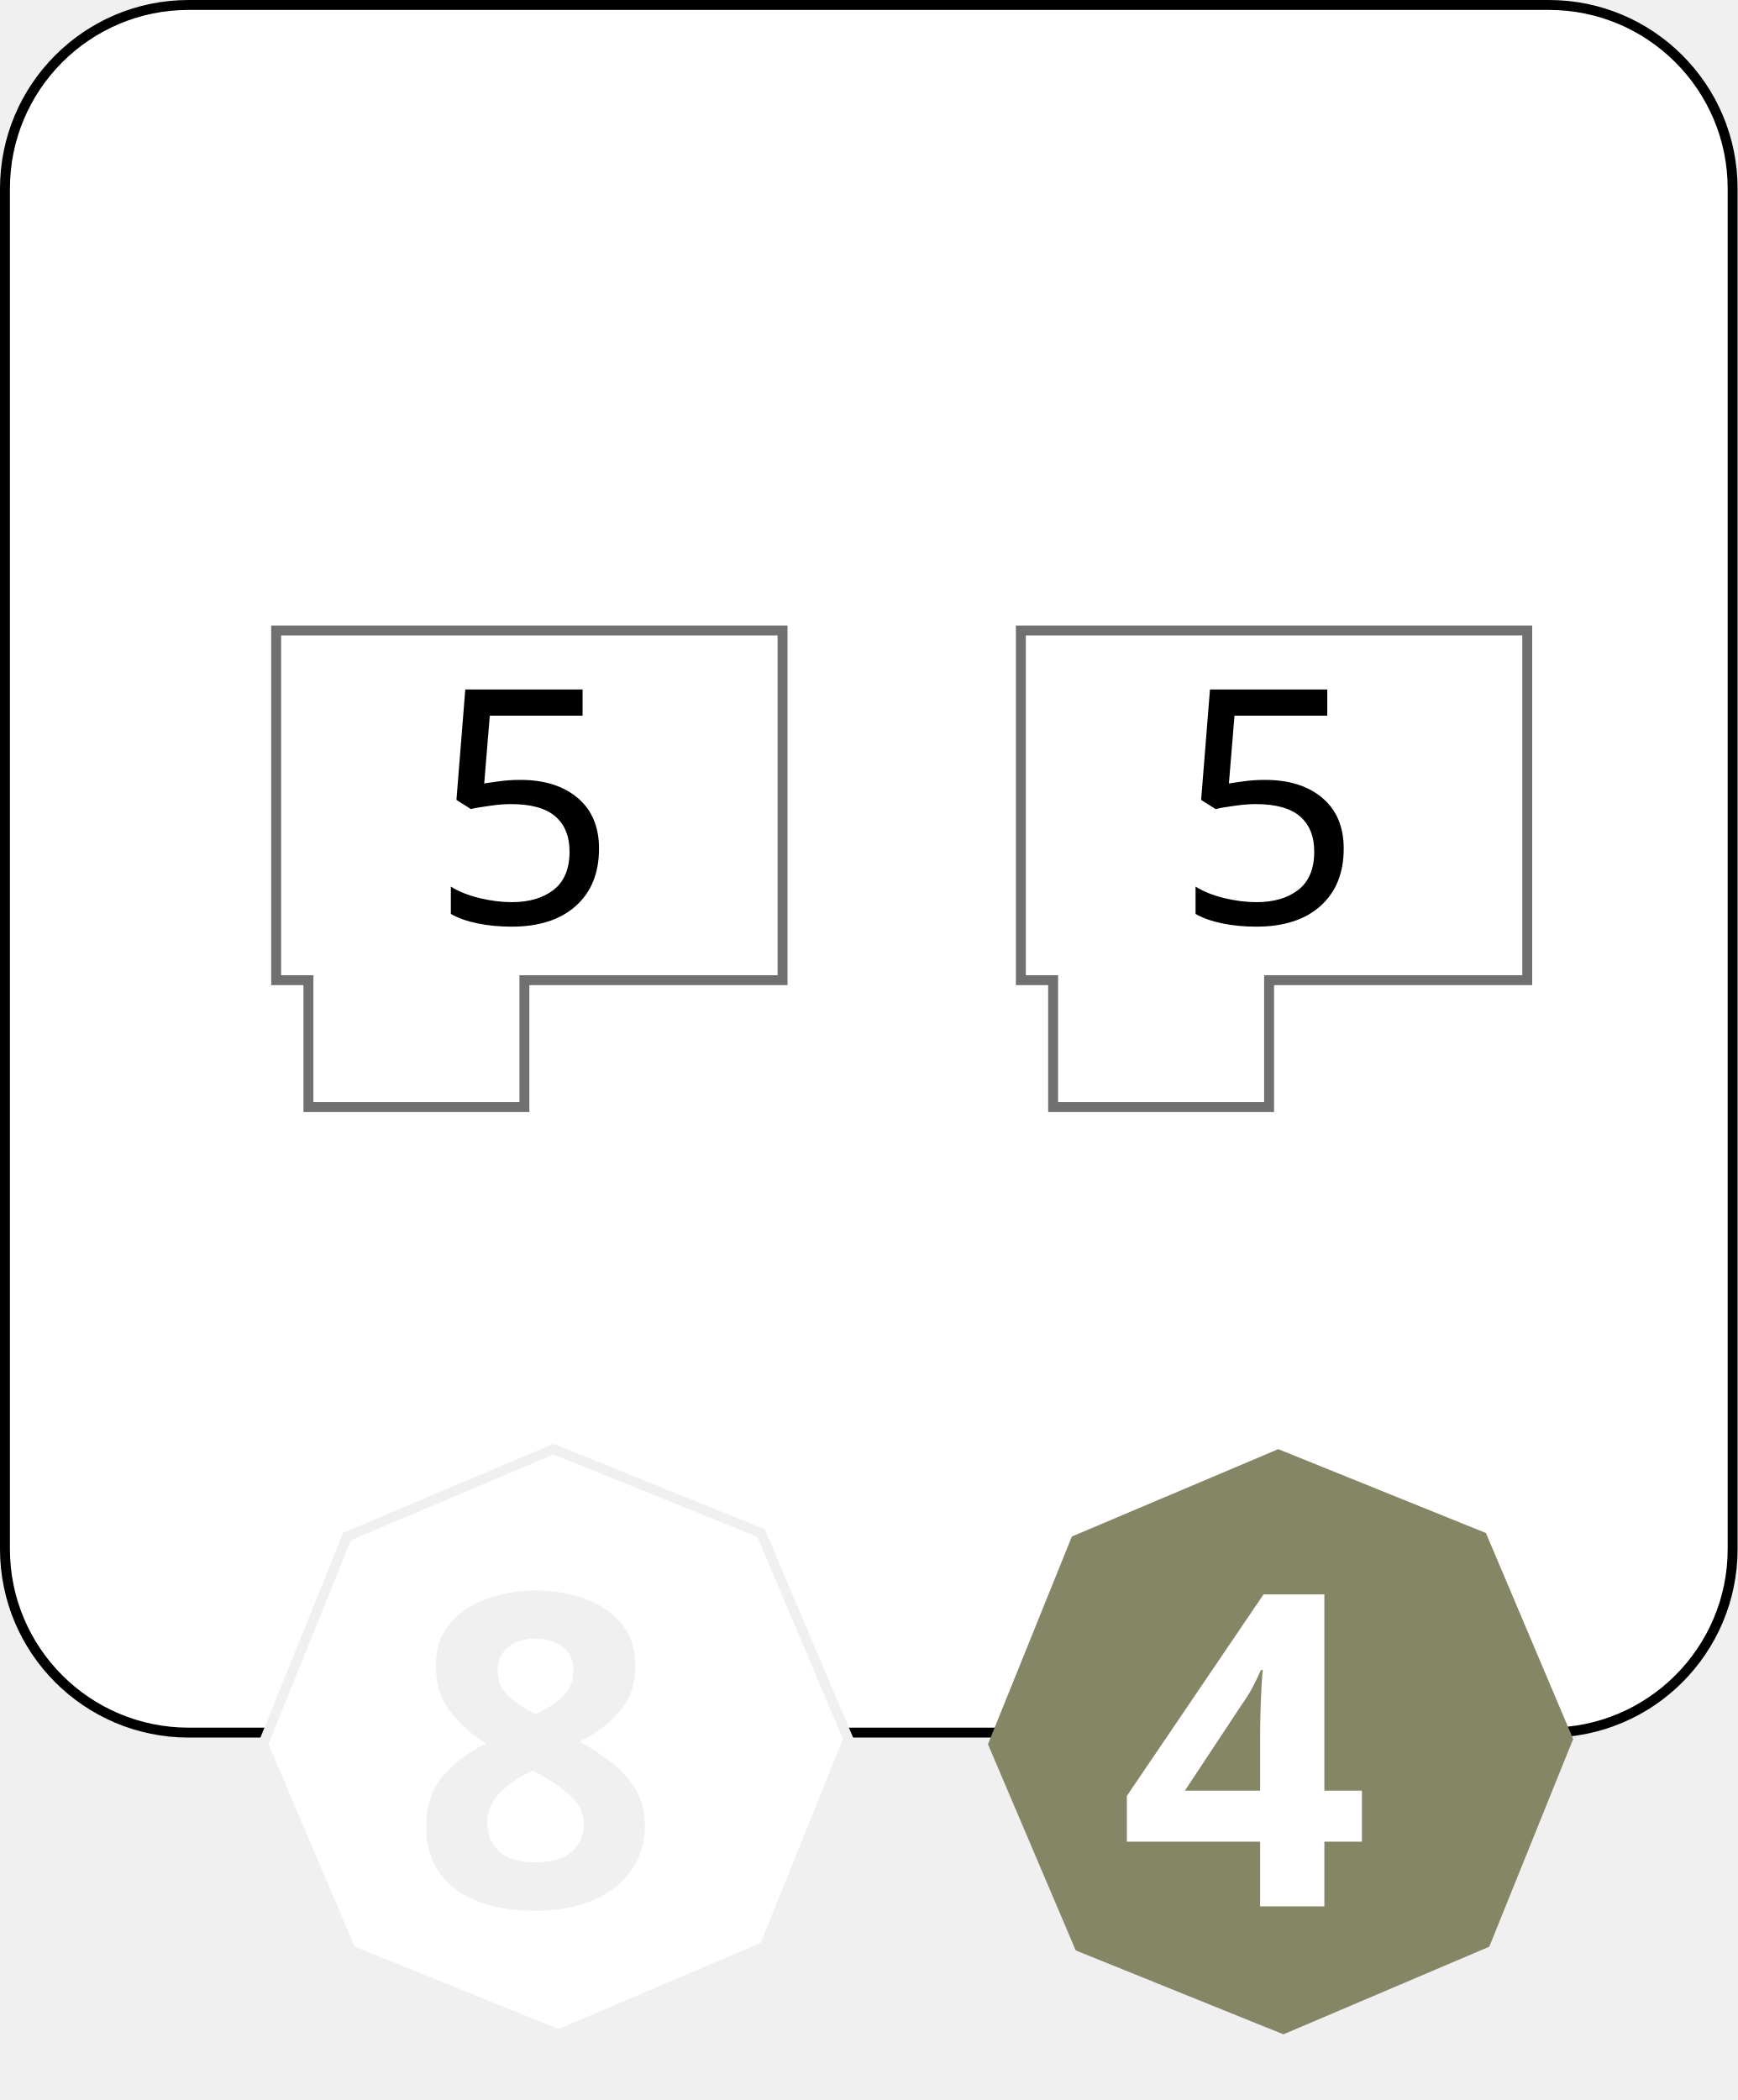
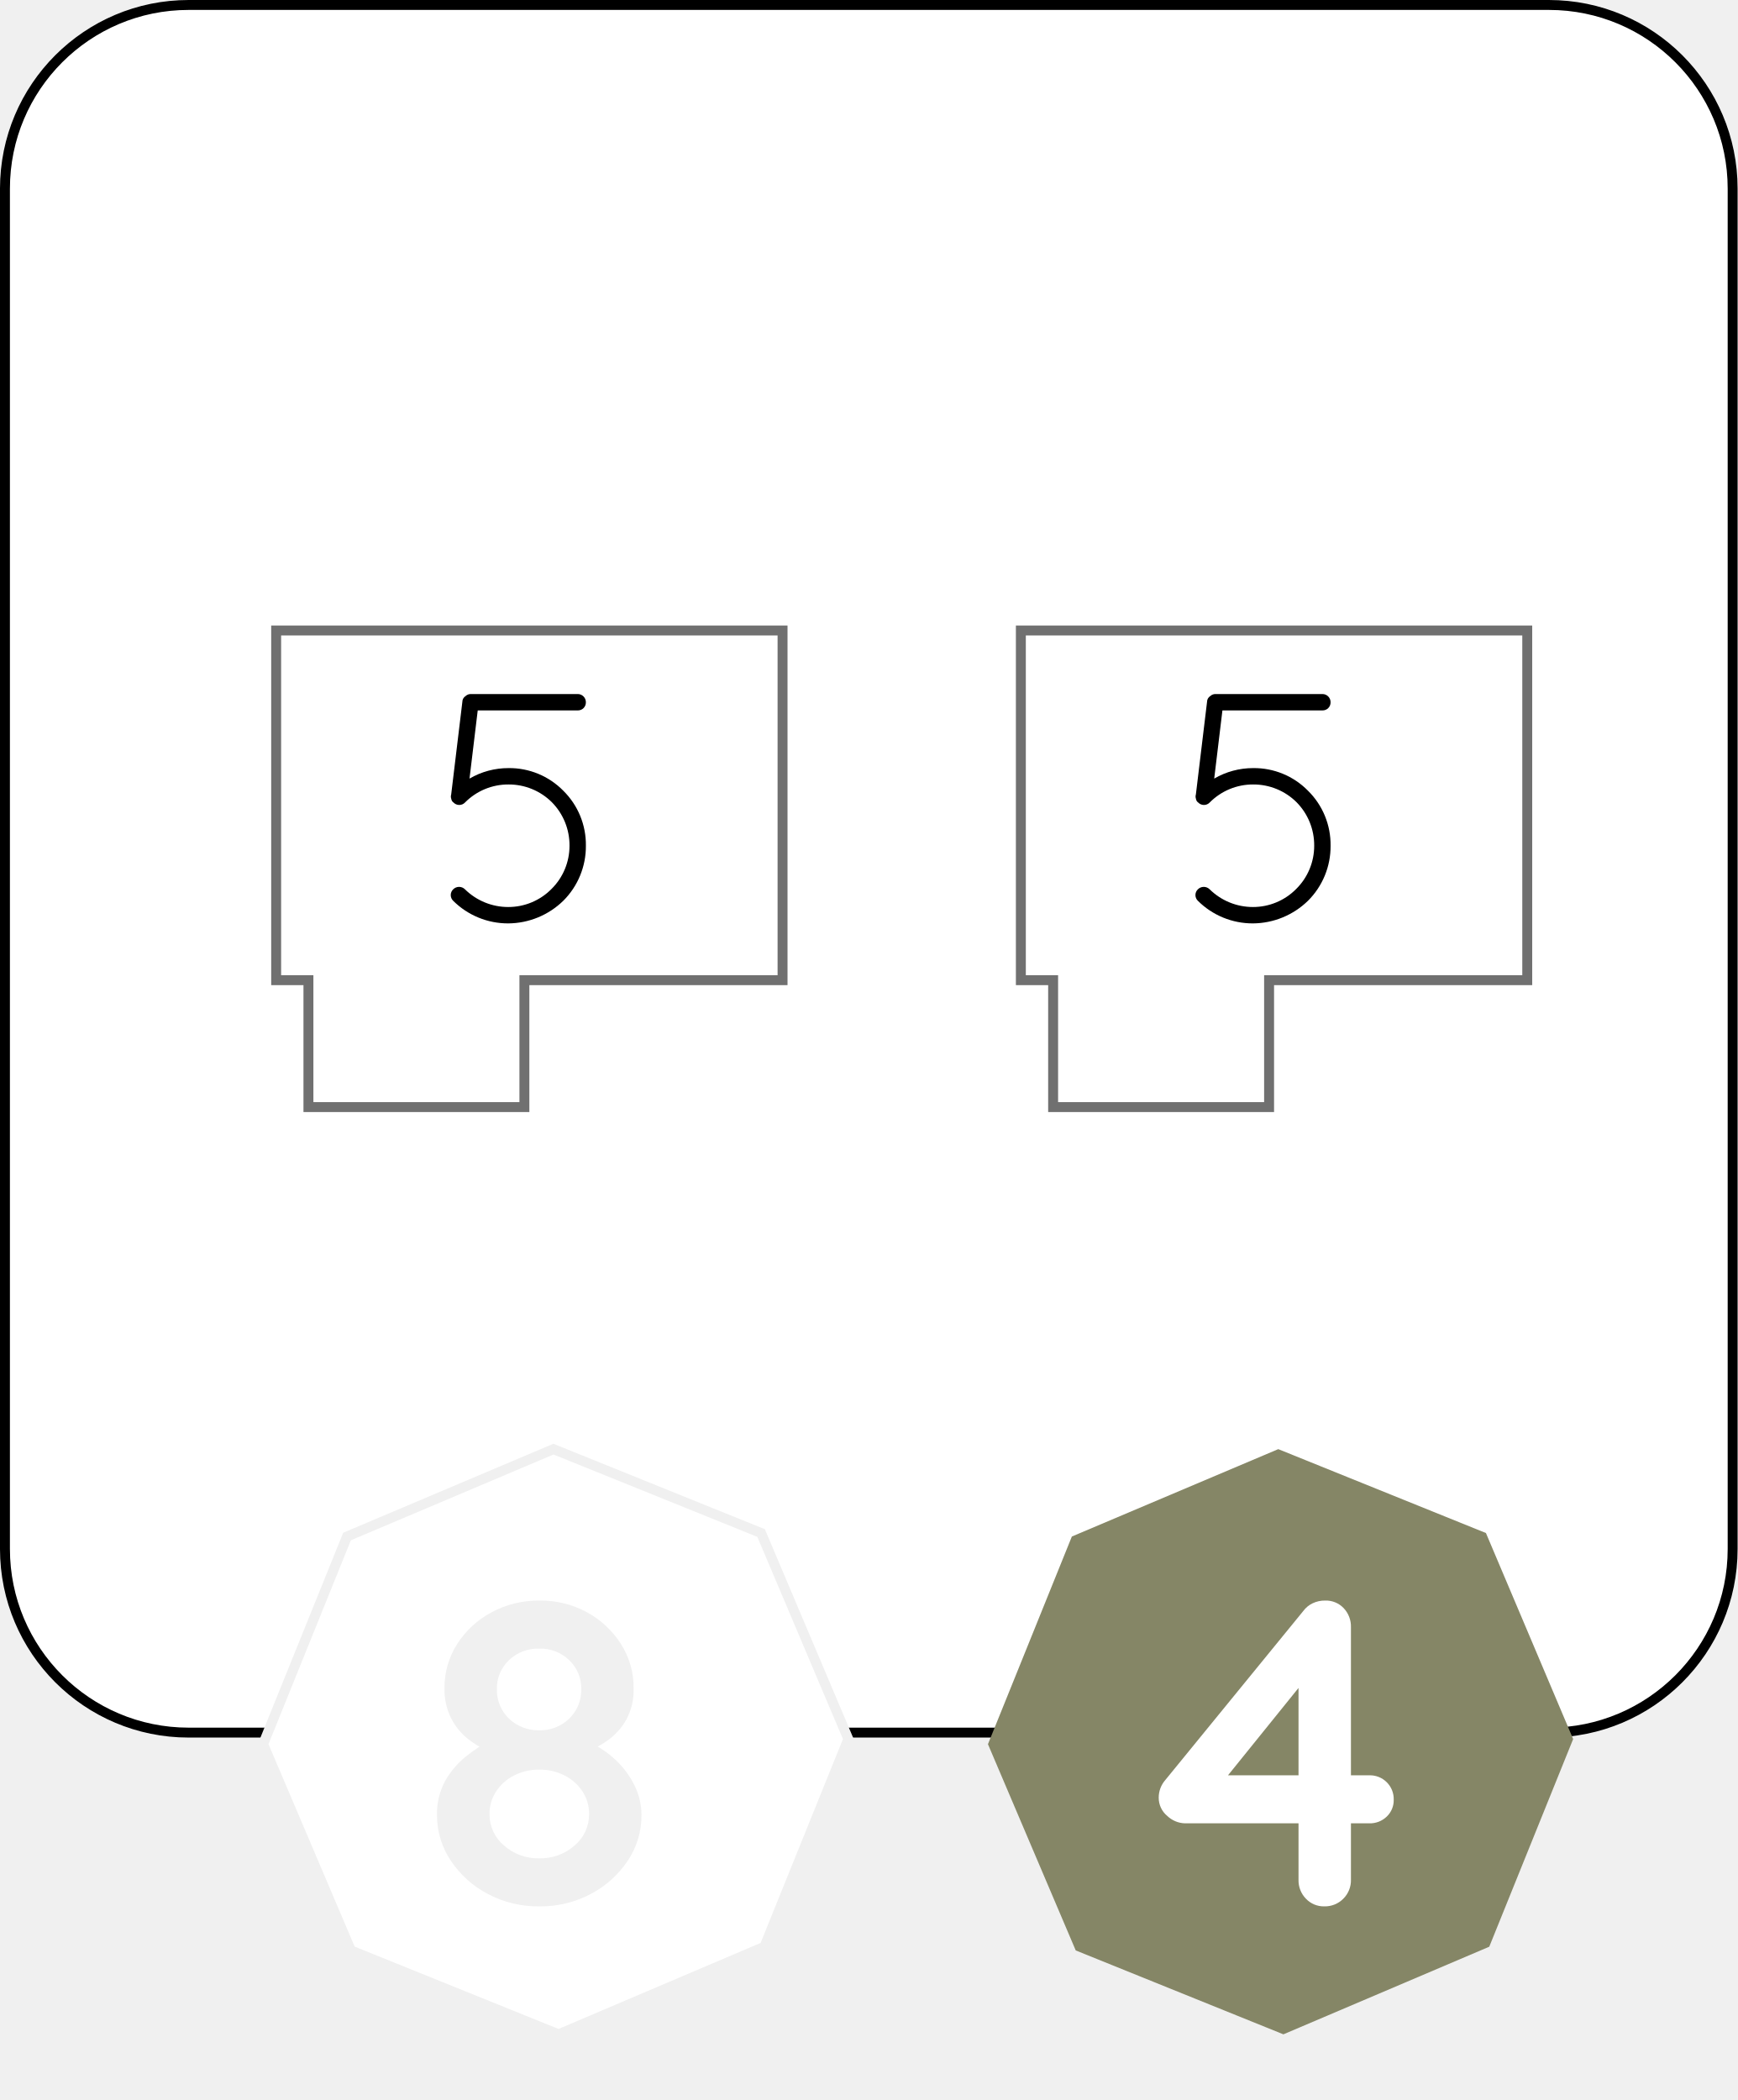
<svg xmlns="http://www.w3.org/2000/svg" width="175" height="211.501" viewBox="0 0 175 211.501">
-   <g id="Grupo_331" data-name="Grupo 331" transform="translate(-88.687 -233)">
+   <defs>
+     <style>
+       .cls-1, .cls-2, .cls-3, .cls-6 {
+         fill: #fff;
+       }
+ 
+       .cls-1 {
+         stroke: #000;
+       }
+ 
+       .cls-3 {
+         stroke: #f0f0f0;
+       }
+ 
+       .cls-4 {
+         fill: #f0f0f0;
+       }
+ 
+       .cls-5 {
+         fill: #858666;
+       }
+ 
+       .cls-7, .cls-9 {
+         stroke: none;
+       }
+ 
+       .cls-8 {
+         fill: none;
+       }
+ 
+       .cls-9 {
+         fill: #707070;
+       }
+     </style>
+   </defs>
+   <g id="M_1_0_F" transform="translate(-88.687 -233)">
    <g id="Grupo_109" data-name="Grupo 109" transform="translate(88.334 233)">
-       <g id="Rectángulo_4" data-name="Rectángulo 4" transform="translate(0.352)" fill="#fff" stroke="#000" stroke-width="1">
-         <rect width="175" height="175" rx="19" stroke="none" />
-         <rect x="0.5" y="0.5" width="174" height="174" rx="18.5" fill="none" />
+       <g id="Rectángulo_4" data-name="Rectángulo 4" class="cls-1" transform="translate(0.352)">
+         <rect class="cls-7" width="175" height="175" rx="19" />
+         <rect class="cls-8" x="0.5" y="0.5" width="174" height="174" rx="18.5" />
      </g>
    </g>
    <g id="Grupo_106" data-name="Grupo 106" transform="translate(116 296)">
      <g id="Grupo_46" data-name="Grupo 46" transform="translate(0 0)">
-         <g id="Unión_22" data-name="Unión 22" transform="translate(0)" fill="#fff">
-           <path d="M 25.5 48.5 L 3.75 48.5 L 3.75 36.218 L 3.75 35.718 L 3.25 35.718 L 0.5 35.718 L 0.5 0.5 L 51.5 0.5 L 51.5 35.718 L 26 35.718 L 25.5 35.718 L 25.5 36.218 L 25.5 48.5 Z" stroke="none" />
-           <path d="M 25 48 L 25 36.218 L 25 35.218 L 26 35.218 L 51 35.218 L 51 1 L 1 1 L 1 35.218 L 3.25 35.218 L 4.25 35.218 L 4.25 36.218 L 4.25 48 L 25 48 M 26 49 L 3.25 49 L 3.25 36.218 L -3.552713678800501e-15 36.218 L -3.552713678800501e-15 -3.552713678800501e-15 L 52 -3.552713678800501e-15 L 52 36.218 L 26 36.218 L 26 49 Z" stroke="none" fill="#707070" />
+         <g id="Unión_22" data-name="Unión 22" class="cls-2" transform="translate(0)">
+           <path class="cls-7" d="M 25.5 48.5 L 3.75 48.5 L 3.75 36.218 L 3.75 35.718 L 3.25 35.718 L 0.5 35.718 L 0.5 0.5 L 51.5 0.5 L 51.5 35.718 L 26 35.718 L 25.5 35.718 L 25.5 36.218 L 25.5 48.5 Z" />
+           <path class="cls-9" d="M 25 48 L 25 36.218 L 25 35.218 L 26 35.218 L 51 35.218 L 51 1 L 1 1 L 1 35.218 L 3.25 35.218 L 4.25 35.218 L 4.25 36.218 L 4.25 48 L 25 48 M 26 49 L 3.25 49 L 3.25 36.218 L -3.552713678800501e-15 36.218 L -3.552713678800501e-15 -3.552713678800501e-15 L 52 -3.552713678800501e-15 L 52 36.218 L 26 36.218 L 26 49 Z" />
        </g>
      </g>
-       <text id="_5" data-name="5" transform="translate(26 30)" font-size="33" font-family="Quicksand-Regular, Quicksand">
-         <tspan x="-9.983" y="0">5</tspan>
-       </text>
+       <path id="Trazado_357" data-name="Trazado 357" d="M-2.128,0A8.017,8.017,0,0,0,3.415-2.277,7.735,7.735,0,0,0,5.693-7.821a7.627,7.627,0,0,0-2.277-5.544A7.607,7.607,0,0,0-2.1-15.642a7.784,7.784,0,0,0-3.927,1.056L-5.2-21.45H4.867a.8.8,0,0,0,.825-.825.817.817,0,0,0-.825-.825H-5.891a.749.749,0,0,0-.528.2.693.693,0,0,0-.33.594L-7.871-13a1.429,1.429,0,0,1-.033.165.643.643,0,0,0,.033.264.121.121,0,0,0,.033.1v.033a.513.513,0,0,0,.2.264.8.8,0,0,0,1.155,0A6.114,6.114,0,0,1-2.1-13.992,6.142,6.142,0,0,1,2.26-12.21,6.163,6.163,0,0,1,4.043-7.821,6.1,6.1,0,0,1,2.227-3.465,6.1,6.1,0,0,1-2.128-1.65,6.2,6.2,0,0,1-6.484-3.432a.837.837,0,0,0-1.188,0,.8.8,0,0,0,0,1.155A7.817,7.817,0,0,0-2.128,0Z" transform="translate(26 30)" />
    </g>
    <g id="Grupo_259" data-name="Grupo 259" transform="translate(0 -19)">
-       <path id="Trazado_93" data-name="Trazado 93" d="M218.453,202.505l-15.917,15.948H179.978L164,202.505V179.948L179.978,164h22.557l15.917,15.948Z" transform="translate(38.988 178.47) rotate(22)" fill="#fff" stroke="#f0f0f0" stroke-width="1" />
-       <text id="_8" data-name="8" transform="translate(143 444)" fill="#f0f0f0" font-size="44" font-family="Quicksand" font-weight="700">
-         <tspan x="-12.936" y="0">8</tspan>
-       </text>
-       <path id="Trazado_95" data-name="Trazado 95" d="M218.453,202.505l-15.917,15.948H179.978L164,202.505V179.948L179.978,164h22.557l15.917,15.948Z" transform="translate(111.988 178.47) rotate(22)" fill="#858666" />
-       <text id="_4" data-name="4" transform="translate(217 444)" fill="#fff" font-size="44" font-family="Quicksand" font-weight="700">
-         <tspan x="-15.576" y="0">4</tspan>
-       </text>
+       <path id="Trazado_93" data-name="Trazado 93" class="cls-3" d="M218.453,202.505l-15.917,15.948H179.978L164,202.505V179.948L179.978,164h22.557l15.917,15.948Z" transform="translate(38.988 178.47) rotate(22)" />
+       <path id="Trazado_274" data-name="Trazado 274" class="cls-4" d="M4.928-15.62,4.84-16.632a10.055,10.055,0,0,1,2.9,1.936,8.786,8.786,0,0,1,1.892,2.6,6.77,6.77,0,0,1,.66,2.9A8.146,8.146,0,0,1,8.91-4.6,10.124,10.124,0,0,1,5.192-1.254,10.786,10.786,0,0,1,0,0,10.786,10.786,0,0,1-5.192-1.254,10.124,10.124,0,0,1-8.91-4.6,8.146,8.146,0,0,1-10.3-9.2a6.833,6.833,0,0,1,.858-3.5A8.6,8.6,0,0,1-7.282-15.18a16.649,16.649,0,0,1,2.574-1.672L-5.06-15.62a8.646,8.646,0,0,1-2.134-1.254,6.293,6.293,0,0,1-1.694-2.09,6.428,6.428,0,0,1-.66-2.992,8.136,8.136,0,0,1,1.276-4.466,9.285,9.285,0,0,1,3.454-3.19A9.9,9.9,0,0,1,0-30.8a9.735,9.735,0,0,1,4.818,1.188,9.381,9.381,0,0,1,3.41,3.19A8.136,8.136,0,0,1,9.5-21.956a6.176,6.176,0,0,1-.748,3.168,6.389,6.389,0,0,1-1.8,2.024A10.274,10.274,0,0,1,4.928-15.62Zm-9.2-6.248a4.049,4.049,0,0,0,.55,2.112A4.07,4.07,0,0,0-2.2-18.282a4.374,4.374,0,0,0,2.2.55,4.254,4.254,0,0,0,2.178-.55,4.119,4.119,0,0,0,1.5-1.474,4.049,4.049,0,0,0,.55-2.112,3.894,3.894,0,0,0-1.21-2.926A4.172,4.172,0,0,0,0-25.96a4.229,4.229,0,0,0-3.058,1.166A3.894,3.894,0,0,0-4.268-21.868ZM0-4.84a5.155,5.155,0,0,0,3.564-1.3A4.068,4.068,0,0,0,5.016-9.284a4.1,4.1,0,0,0-.66-2.288,4.678,4.678,0,0,0-1.8-1.606A5.454,5.454,0,0,0,0-13.772a5.454,5.454,0,0,0-2.552.594,4.678,4.678,0,0,0-1.8,1.606,4.1,4.1,0,0,0-.66,2.288A4.068,4.068,0,0,0-3.564-6.138,5.155,5.155,0,0,0,0-4.84Z" transform="translate(143 444)" />
+       <path id="Trazado_95" data-name="Trazado 95" class="cls-5" d="M218.453,202.505l-15.917,15.948H179.978L164,202.505V179.948L179.978,164h22.557l15.917,15.948Z" transform="translate(111.988 178.47) rotate(22)" />
+       <path id="Trazado_275" data-name="Trazado 275" class="cls-6" d="M5.06,0A2.474,2.474,0,0,1,3.212-.77a2.639,2.639,0,0,1-.748-1.914v-20.68l.924.22L-5.1-12.628l-.22-.572H9.592a2.388,2.388,0,0,1,1.76.7,2.388,2.388,0,0,1,.7,1.76,2.263,2.263,0,0,1-.7,1.694,2.429,2.429,0,0,1-1.76.682H-8.976a2.692,2.692,0,0,1-1.782-.748,2.356,2.356,0,0,1-.858-1.848,2.683,2.683,0,0,1,.66-1.76l13.9-17.028a2.505,2.505,0,0,1,.924-.77A2.813,2.813,0,0,1,5.148-30.8a2.455,2.455,0,0,1,1.87.77,2.682,2.682,0,0,1,.726,1.914V-2.684A2.6,2.6,0,0,1,6.974-.77,2.6,2.6,0,0,1,5.06,0Z" transform="translate(217 444)" />
    </g>
    <g id="Grupo_329" data-name="Grupo 329" transform="translate(191 296)">
      <g id="Grupo_46-2" data-name="Grupo 46" transform="translate(0 0)">
-         <g id="Unión_22-2" data-name="Unión 22" transform="translate(0)" fill="#fff">
-           <path d="M 25.5 48.5 L 3.75 48.5 L 3.75 36.218 L 3.75 35.718 L 3.25 35.718 L 0.5 35.718 L 0.5 0.5 L 51.5 0.5 L 51.5 35.718 L 26 35.718 L 25.5 35.718 L 25.5 36.218 L 25.5 48.5 Z" stroke="none" />
-           <path d="M 25 48 L 25 36.218 L 25 35.218 L 26 35.218 L 51 35.218 L 51 1 L 1 1 L 1 35.218 L 3.25 35.218 L 4.25 35.218 L 4.25 36.218 L 4.25 48 L 25 48 M 26 49 L 3.25 49 L 3.25 36.218 L -3.552713678800501e-15 36.218 L -3.552713678800501e-15 -3.552713678800501e-15 L 52 -3.552713678800501e-15 L 52 36.218 L 26 36.218 L 26 49 Z" stroke="none" fill="#707070" />
+         <g id="Unión_22-2" data-name="Unión 22" class="cls-2" transform="translate(0)">
+           <path class="cls-7" d="M 25.5 48.5 L 3.75 48.5 L 3.75 36.218 L 3.75 35.718 L 3.25 35.718 L 0.5 35.718 L 0.5 0.5 L 51.5 0.5 L 51.5 35.718 L 26 35.718 L 25.5 35.718 L 25.5 36.218 L 25.5 48.5 Z" />
+           <path class="cls-9" d="M 25 48 L 25 36.218 L 25 35.218 L 26 35.218 L 51 35.218 L 51 1 L 1 1 L 1 35.218 L 3.25 35.218 L 4.25 35.218 L 4.25 36.218 L 4.25 48 L 25 48 M 26 49 L 3.25 49 L 3.25 36.218 L -3.552713678800501e-15 36.218 L -3.552713678800501e-15 -3.552713678800501e-15 L 52 -3.552713678800501e-15 L 52 36.218 L 26 36.218 L 26 49 Z" />
        </g>
      </g>
-       <text id="_5-2" data-name="5" transform="translate(26 30)" font-size="33" font-family="Quicksand-Regular, Quicksand">
-         <tspan x="-9.983" y="0">5</tspan>
-       </text>
+       <path id="Trazado_358" data-name="Trazado 358" d="M-2.128,0A8.017,8.017,0,0,0,3.415-2.277,7.735,7.735,0,0,0,5.693-7.821a7.627,7.627,0,0,0-2.277-5.544A7.607,7.607,0,0,0-2.1-15.642a7.784,7.784,0,0,0-3.927,1.056L-5.2-21.45H4.867a.8.8,0,0,0,.825-.825.817.817,0,0,0-.825-.825H-5.891a.749.749,0,0,0-.528.2.693.693,0,0,0-.33.594L-7.871-13a1.429,1.429,0,0,1-.033.165.643.643,0,0,0,.033.264.121.121,0,0,0,.033.1v.033a.513.513,0,0,0,.2.264.8.8,0,0,0,1.155,0A6.114,6.114,0,0,1-2.1-13.992,6.142,6.142,0,0,1,2.26-12.21,6.163,6.163,0,0,1,4.043-7.821,6.1,6.1,0,0,1,2.227-3.465,6.1,6.1,0,0,1-2.128-1.65,6.2,6.2,0,0,1-6.484-3.432a.837.837,0,0,0-1.188,0,.8.8,0,0,0,0,1.155A7.817,7.817,0,0,0-2.128,0Z" transform="translate(26 30)" />
    </g>
  </g>
</svg>
